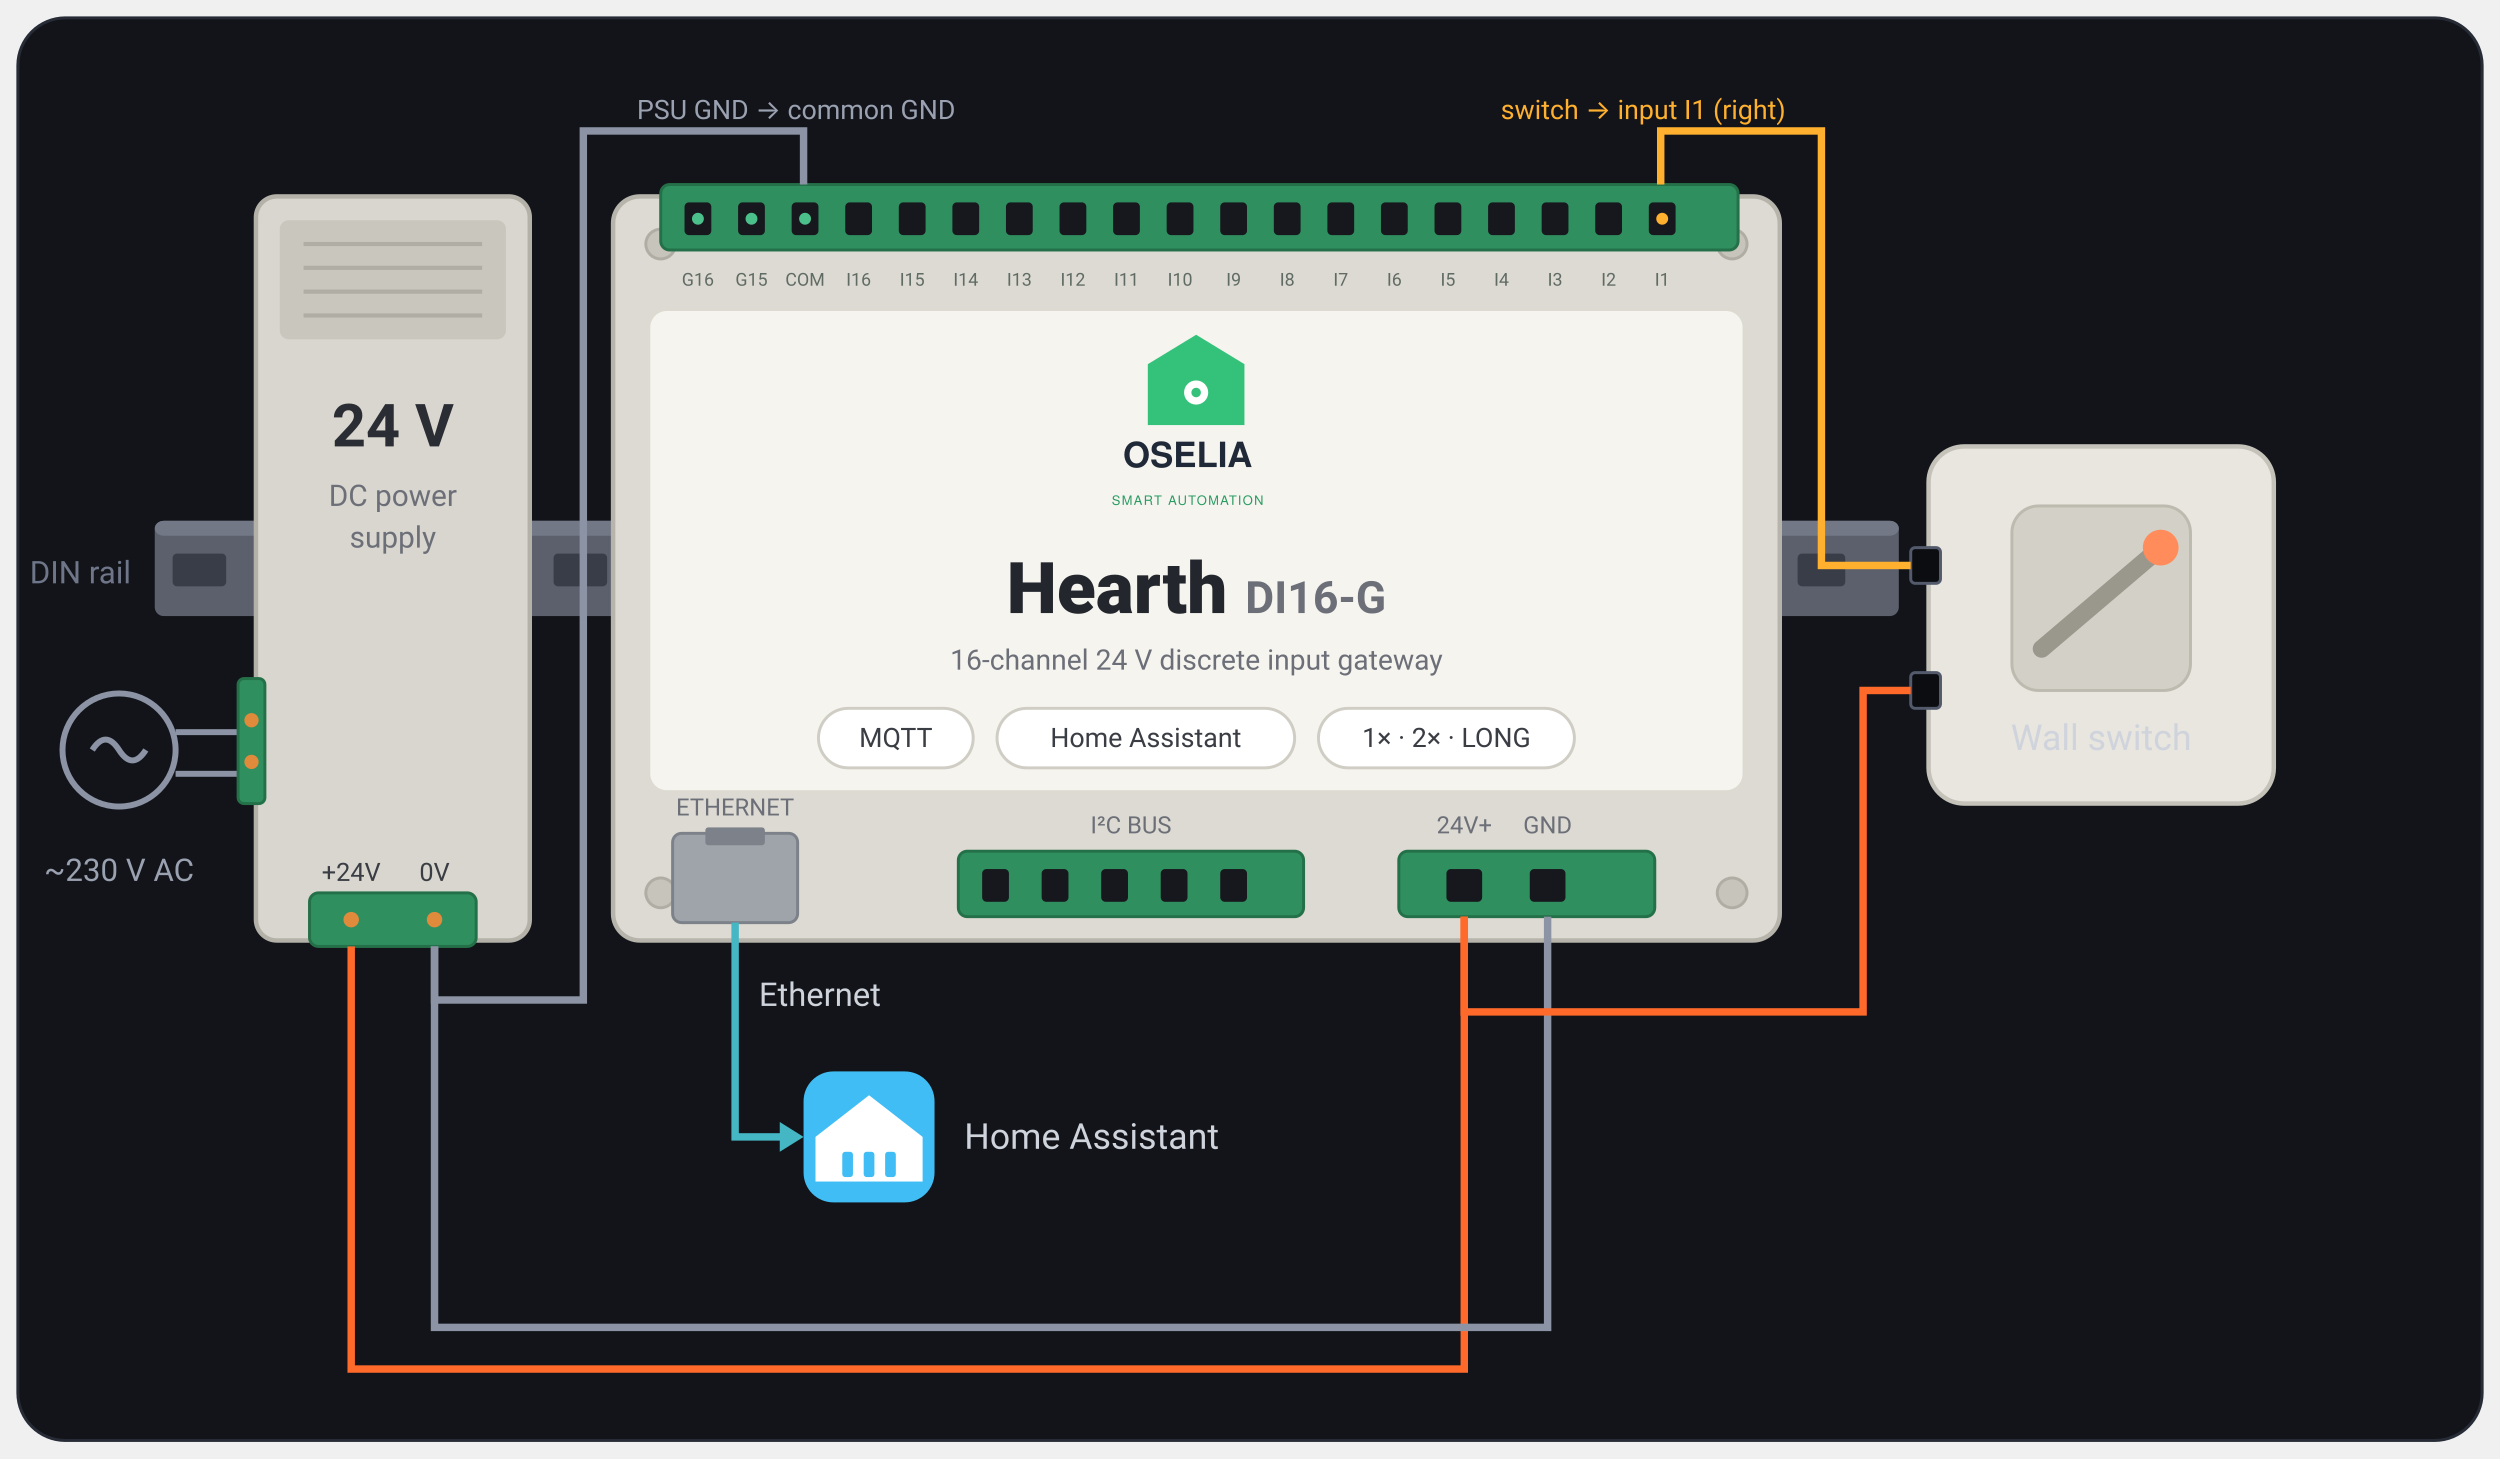
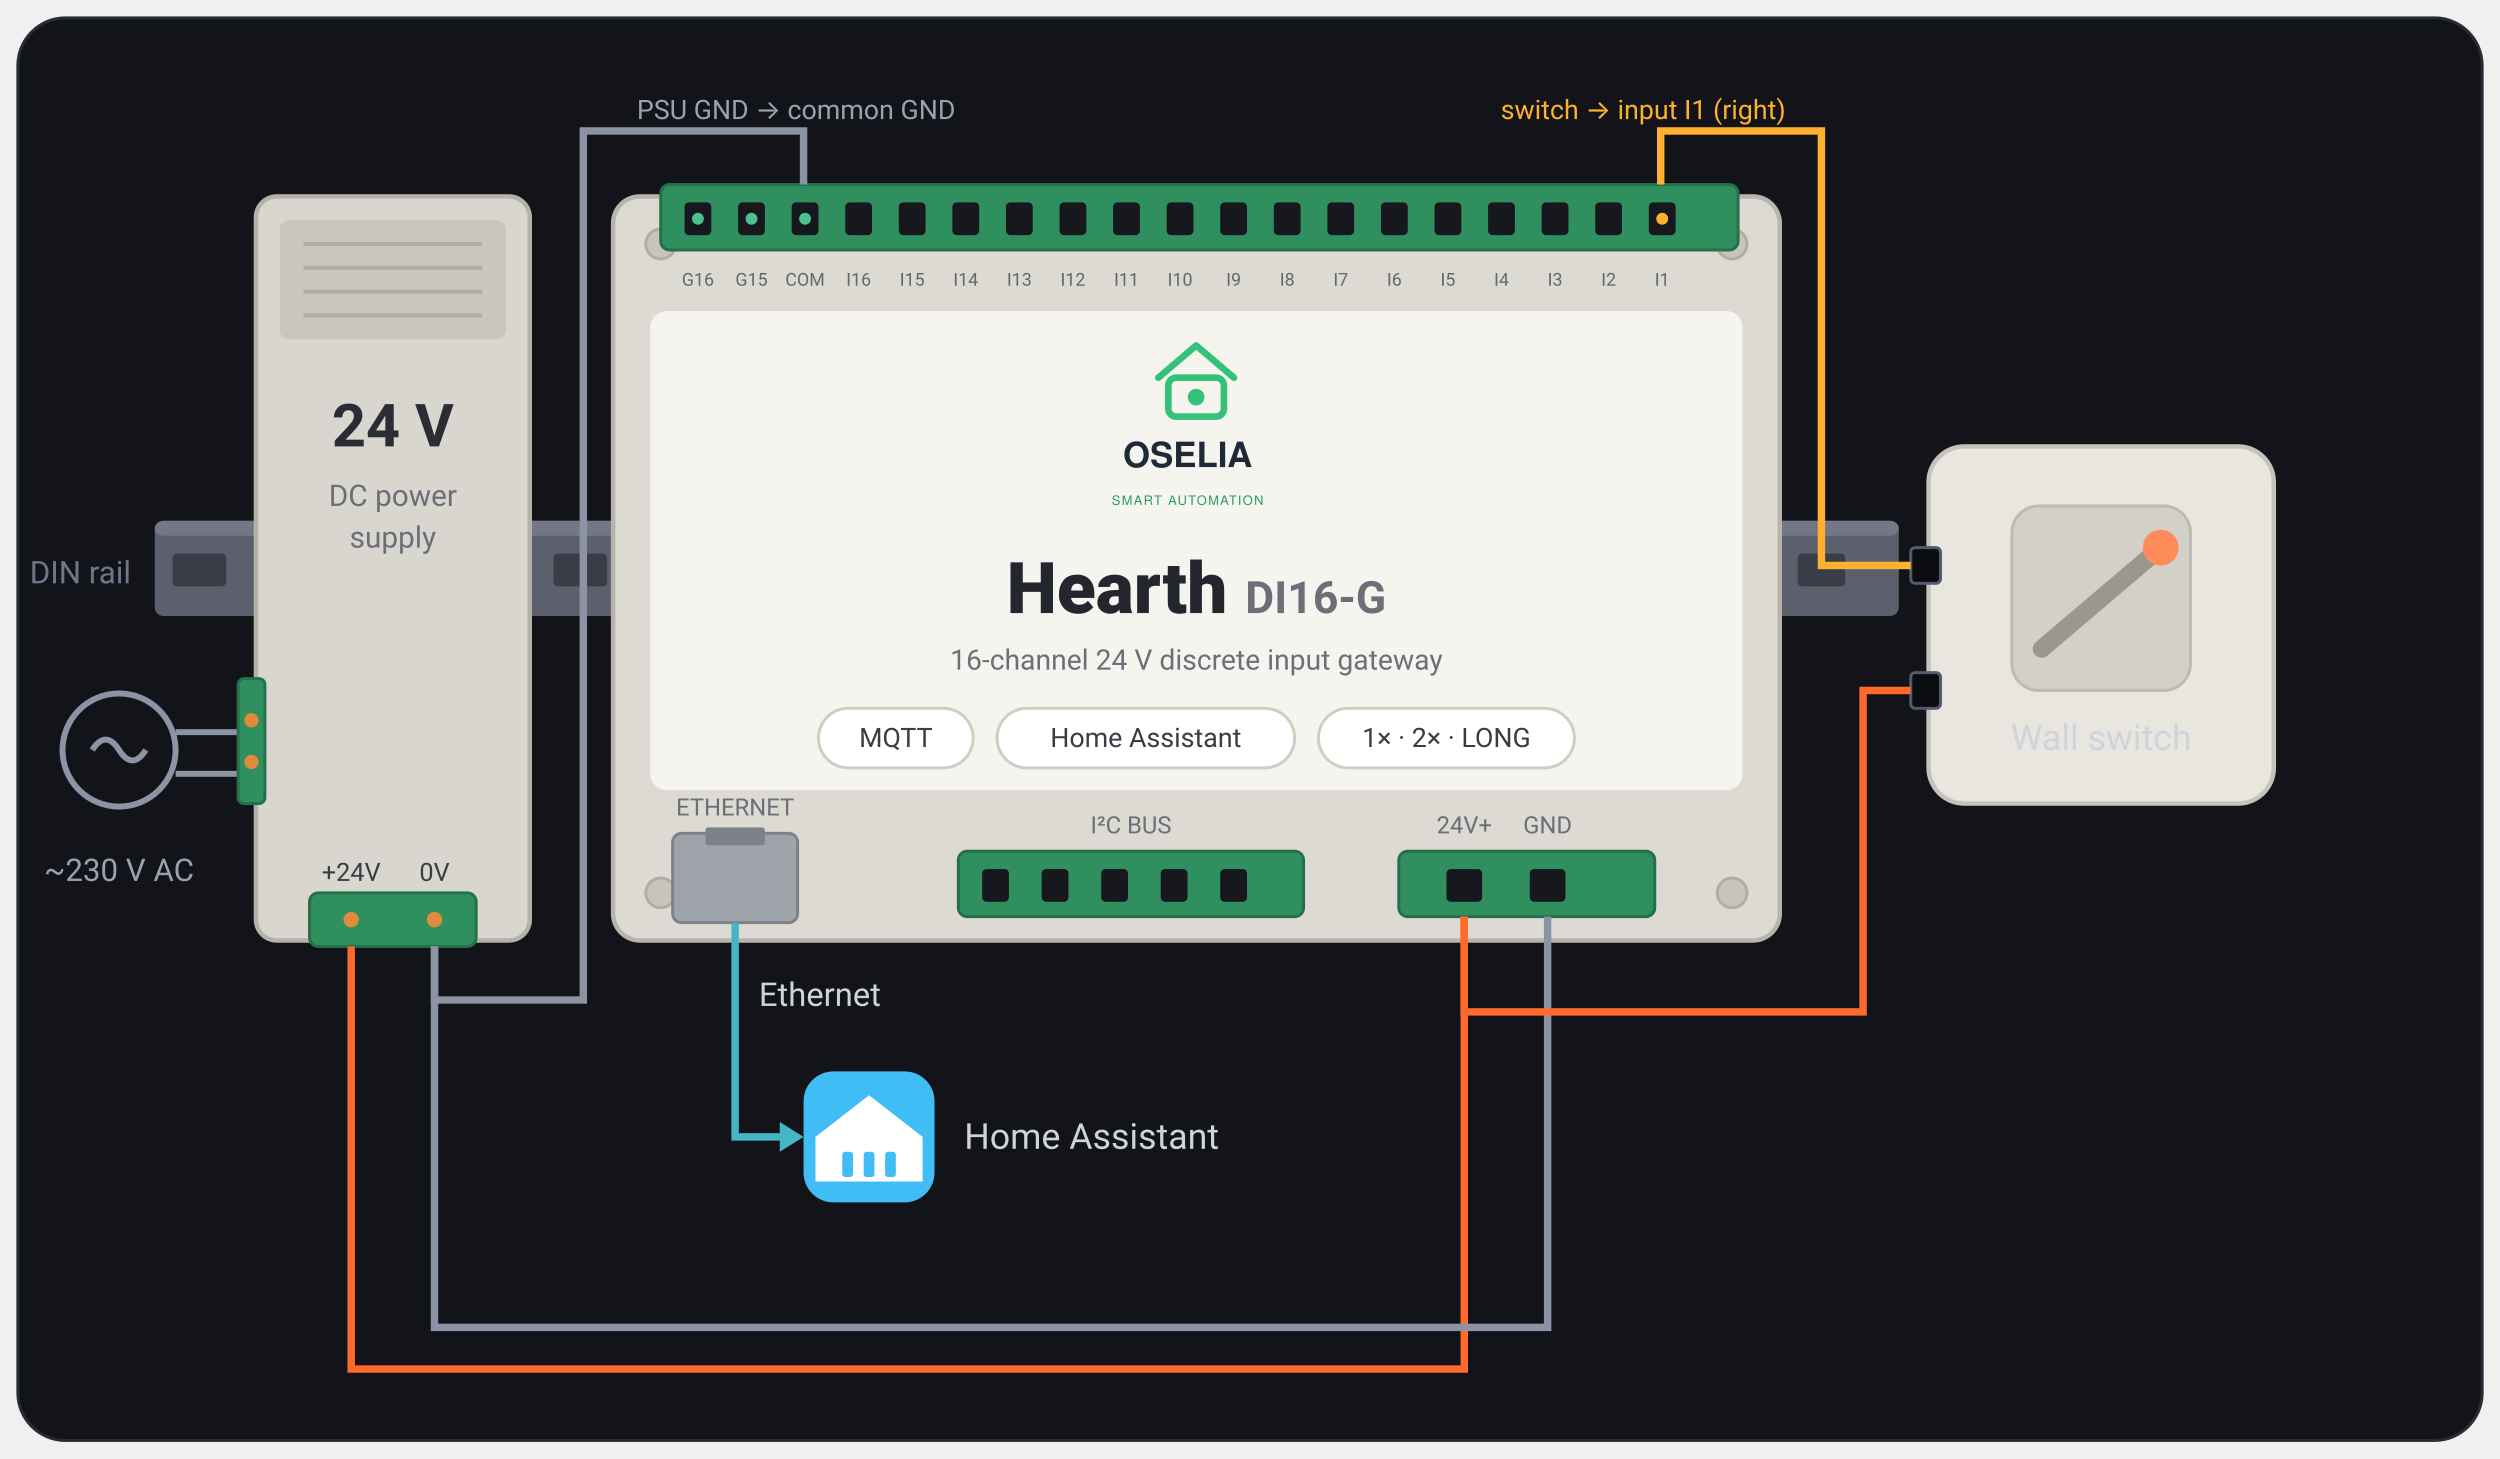
<svg xmlns="http://www.w3.org/2000/svg" viewBox="0 0 840 490" role="img" aria-label="A 24 V power supply, the OSELIA Hearth DI16-G gateway and a wall switch on a DIN rail, wired to Home Assistant" font-family="ui-sans-serif, system-ui, -apple-system, Segoe UI, Roboto, sans-serif">
  <rect x="6" y="6" width="828" height="478" rx="16" fill="#121419" stroke="#262b36" />
  <g>
    <rect x="52" y="175" width="586" height="32" rx="3" fill="#5b606c" />
    <rect x="52" y="175" width="586" height="5" rx="3" fill="#727885" />
    <g fill="#383d47">
      <rect x="58" y="186" width="18" height="11" rx="1.5" />
      <rect x="186" y="186" width="18" height="11" rx="1.5" />
      <rect x="604" y="186" width="16" height="11" rx="1.5" />
    </g>
    <text x="10" y="196" font-size="10.5" fill="#6f7689">DIN rail</text>
  </g>
  <g>
    <circle cx="40" cy="252" r="19" fill="none" stroke="#8b93a5" stroke-width="2" />
    <path d="M31 252 q4.5 -7 9 0 t9 0" fill="none" stroke="#8b93a5" stroke-width="2" />
    <text x="40" y="296" font-size="10.5" fill="#9aa1b1" text-anchor="middle">~230 V AC</text>
    <path d="M59 246 H82" stroke="#8b93a5" stroke-width="2" />
    <path d="M59 260 H82" stroke="#8b93a5" stroke-width="2" />
  </g>
  <g>
    <rect x="86" y="66" width="92" height="250" rx="7" fill="#d8d6ce" stroke="#b4b2a8" stroke-width="1.5" />
    <rect x="94" y="74" width="76" height="40" rx="3" fill="#c8c6bd" />
    <g stroke="#b0aea4" stroke-width="1.4">
      <path d="M102 82 H162" />
      <path d="M102 90 H162" />
      <path d="M102 98 H162" />
      <path d="M102 106 H162" />
    </g>
    <text x="132" y="150" font-size="20" font-weight="700" fill="#2a2d33" text-anchor="middle">24 V</text>
    <text x="132" y="170" font-size="10" fill="#6c6f78" text-anchor="middle">DC power</text>
    <text x="132" y="184" font-size="10" fill="#6c6f78" text-anchor="middle">supply</text>
    <rect x="80" y="228" width="9" height="42" rx="2" fill="#2f8f5f" stroke="#247048" />
    <circle cx="84.5" cy="242" r="2.4" fill="#e08a3c" />
    <circle cx="84.5" cy="256" r="2.4" fill="#e08a3c" />
    <rect x="104" y="300" width="56" height="18" rx="3" fill="#2f8f5f" stroke="#247048" />
    <circle cx="118" cy="309" r="2.6" fill="#e08a3c" />
    <circle cx="146" cy="309" r="2.6" fill="#e08a3c" />
    <text x="118" y="296" font-size="8.5" fill="#3a3d44" text-anchor="middle">+24V</text>
    <text x="146" y="296" font-size="8.5" fill="#3a3d44" text-anchor="middle">0V</text>
  </g>
  <g>
    <rect x="206" y="66" width="392" height="250" rx="9" fill="#dcdad2" stroke="#b6b4ab" stroke-width="1.5" />
    <g fill="#c6c4bb" stroke="#b0aea4">
      <circle cx="222" cy="82" r="5" />
      <circle cx="582" cy="82" r="5" />
      <circle cx="222" cy="300" r="5" />
      <circle cx="582" cy="300" r="5" />
    </g>
    <rect x="222" y="62" width="362" height="22" rx="3" fill="#2f8f5f" stroke="#247048" />
    <g fill="#16181d">
      <rect x="230" y="68" width="9" height="11" rx="1.5" />
      <rect x="248" y="68" width="9" height="11" rx="1.5" />
      <rect x="266" y="68" width="9" height="11" rx="1.5" />
      <rect x="284" y="68" width="9" height="11" rx="1.5" />
      <rect x="302" y="68" width="9" height="11" rx="1.5" />
      <rect x="320" y="68" width="9" height="11" rx="1.5" />
      <rect x="338" y="68" width="9" height="11" rx="1.5" />
      <rect x="356" y="68" width="9" height="11" rx="1.5" />
      <rect x="374" y="68" width="9" height="11" rx="1.5" />
      <rect x="392" y="68" width="9" height="11" rx="1.5" />
      <rect x="410" y="68" width="9" height="11" rx="1.5" />
      <rect x="428" y="68" width="9" height="11" rx="1.5" />
      <rect x="446" y="68" width="9" height="11" rx="1.5" />
      <rect x="464" y="68" width="9" height="11" rx="1.5" />
      <rect x="482" y="68" width="9" height="11" rx="1.5" />
      <rect x="500" y="68" width="9" height="11" rx="1.5" />
      <rect x="518" y="68" width="9" height="11" rx="1.5" />
      <rect x="536" y="68" width="9" height="11" rx="1.5" />
      <rect x="554" y="68" width="9" height="11" rx="1.5" />
    </g>
    <g fill="#4cc08a">
      <circle cx="234.5" cy="73.5" r="2" />
      <circle cx="252.5" cy="73.5" r="2" />
      <circle cx="270.5" cy="73.5" r="2" />
    </g>
    <circle cx="558.5" cy="73.5" r="2" fill="#ffb02e" />
    <g font-size="6" fill="#5f6b63" text-anchor="middle">
      <text x="234.5" y="96">G16</text>
      <text x="252.5" y="96">G15</text>
      <text x="270.5" y="96">COM</text>
      <text x="288.5" y="96">I16</text>
      <text x="306.5" y="96">I15</text>
      <text x="324.5" y="96">I14</text>
      <text x="342.5" y="96">I13</text>
      <text x="360.5" y="96">I12</text>
      <text x="378.5" y="96">I11</text>
      <text x="396.5" y="96">I10</text>
      <text x="414.5" y="96">I9</text>
      <text x="432.5" y="96">I8</text>
      <text x="450.5" y="96">I7</text>
      <text x="468.5" y="96">I6</text>
      <text x="486.5" y="96">I5</text>
      <text x="504.5" y="96">I4</text>
      <text x="522.5" y="96">I3</text>
      <text x="540.5" y="96">I2</text>
      <text x="558.5" y="96">I1</text>
    </g>
    <rect x="218" y="104" width="368" height="162" rx="6" fill="#f5f4ef" stroke="#dcdad1" />
    <svg x="342" y="110" width="120" height="61" viewBox="0 53 92 49" preserveAspectRatio="xMidYMid meet">
      <g transform="matrix(1 0 0 -1 0 172.91)">
-         <path d="M32.88,93.54 L58.96,93.54 L58.96,109.98 L45.92,117.92 L32.88,109.98 Z " fill="#34c27a" />
-         <circle cx="45.92" cy="102.33" r="3.26" fill="#ffffff" />
-         <circle cx="45.92" cy="102.33" r="1.28" fill="#34c27a" />
+         <g transform="translate(45.92,105.73) scale(0.3,-0.3)">
+           <path d="M-34 -2 L0 -31 L34 -2" fill="none" stroke="#34c27a" stroke-width="6" stroke-linecap="round" stroke-linejoin="round" />
+           <rect x="-25" y="-2" width="50" height="35" rx="7" fill="none" stroke="#34c27a" stroke-width="6" />
+           <circle cx="0" cy="15.5" r="7.5" fill="#34c27a" />
+         </g>
        <text transform="translate(26.17,82.20) scale(1,-1)" font-family="Helvetica, Arial, sans-serif" font-weight="bold" font-size="9.40" fill="#1f2937">OSELIA</text>
        <text transform="translate(23.14,72.00) scale(1,-1)" font-family="Helvetica, Arial, sans-serif" font-weight="normal" font-size="3.50" letter-spacing="0.35" fill="#2a9b62">SMART AUTOMATION</text>
      </g>
    </svg>
    <text x="402" y="206" font-size="24" font-weight="800" fill="#23262c" text-anchor="middle">Hearth <tspan font-size="15" font-weight="600" fill="#6c6f78">DI16-G</tspan>
    </text>
    <text x="402" y="225" font-size="9.5" fill="#6c6f78" text-anchor="middle">16-channel 24 V discrete input gateway</text>
    <g font-size="9" fill="#3a3d44" text-anchor="middle">
      <rect x="275" y="238" width="52" height="20" rx="10" fill="#fff" stroke="#cfcdc4" />
      <text x="301" y="251">MQTT</text>
      <rect x="335" y="238" width="100" height="20" rx="10" fill="#fff" stroke="#cfcdc4" />
      <text x="385" y="251">Home Assistant</text>
      <rect x="443" y="238" width="86" height="20" rx="10" fill="#fff" stroke="#cfcdc4" />
      <text x="486" y="251">1× · 2× · LONG</text>
    </g>
    <rect x="226" y="280" width="42" height="30" rx="3" fill="#9fa4ab" stroke="#7d828a" />
    <rect x="237" y="278" width="20" height="6" rx="1" fill="#7d828a" />
    <text x="247" y="274" font-size="8" fill="#6c6f78" text-anchor="middle">ETHERNET</text>
    <rect x="322" y="286" width="116" height="22" rx="3" fill="#2f8f5f" stroke="#247048" />
    <g fill="#16181d">
      <rect x="330" y="292" width="9" height="11" rx="1.5" />
      <rect x="350" y="292" width="9" height="11" rx="1.5" />
      <rect x="370" y="292" width="9" height="11" rx="1.5" />
      <rect x="390" y="292" width="9" height="11" rx="1.5" />
      <rect x="410" y="292" width="9" height="11" rx="1.5" />
    </g>
    <text x="380" y="280" font-size="8" fill="#6c6f78" text-anchor="middle">I²C BUS</text>
    <rect x="470" y="286" width="86" height="22" rx="3" fill="#2f8f5f" stroke="#247048" />
    <g fill="#16181d">
      <rect x="486" y="292" width="12" height="11" rx="1.5" />
      <rect x="514" y="292" width="12" height="11" rx="1.5" />
    </g>
    <text x="492" y="280" font-size="8" fill="#6c6f78" text-anchor="middle">24V+</text>
    <text x="520" y="280" font-size="8" fill="#6c6f78" text-anchor="middle">GND</text>
  </g>
  <g>
    <rect x="648" y="150" width="116" height="120" rx="12" fill="#e8e6df" stroke="#c4c2b9" stroke-width="1.5" />
    <rect x="676" y="170" width="60" height="62" rx="9" fill="#d3d0c7" stroke="#bdbab0" />
    <path d="M686 218 L726 184" stroke="#9a978d" stroke-width="6" stroke-linecap="round" />
    <circle cx="726" cy="184" r="6" fill="#ff8c5a" />
    <text x="706" y="252" font-size="12" fill="#cfd3dc" text-anchor="middle">Wall switch</text>
    <rect x="642" y="184" width="10" height="12" rx="1.5" fill="#0c0d11" stroke="#525a6b" />
    <rect x="642" y="226" width="10" height="12" rx="1.5" fill="#0c0d11" stroke="#525a6b" />
  </g>
  <g>
    <rect x="270" y="360" width="44" height="44" rx="10" fill="#41bdf5" />
    <path d="M292 368 L310 382 L310 397 L274 397 L274 382 Z" fill="#fff" />
    <g fill="#41bdf5">
      <rect x="283" y="387" width="3.6" height="8.5" rx="1" />
      <rect x="290.2" y="387" width="3.6" height="8.5" rx="1" />
      <rect x="297.4" y="387" width="3.6" height="8.5" rx="1" />
    </g>
    <text x="324" y="386" font-size="12" fill="#cfd3dc">Home Assistant</text>
  </g>
  <path d="M118 318 V460 H492 V308" fill="none" stroke="#ff6a2b" stroke-width="2.5" />
  <path d="M146 318 V446 H520 V308" fill="none" stroke="#8b93a5" stroke-width="2.5" />
  <path d="M492 308 V340 H626 V232 H642" fill="none" stroke="#ff6a2b" stroke-width="2.5" />
  <path d="M642 190 H612 V44 H558 V62" fill="none" stroke="#ffb02e" stroke-width="2.5" />
  <text x="600" y="40" font-size="9" fill="#ffb02e" text-anchor="end">switch → input I1 (right)</text>
  <path d="M146 318 V336 H196 V44 H270 V62" fill="none" stroke="#8b93a5" stroke-width="2.5" />
  <text x="214" y="40" font-size="9" fill="#9aa1b1" text-anchor="start">PSU GND → common GND</text>
  <path d="M247 310 V382 H266" fill="none" stroke="#45b6c4" stroke-width="2.5" />
  <path d="M262 377 l8 5 l-8 5 z" fill="#45b6c4" />
  <text x="255" y="338" font-size="11" fill="#cfd3dc">Ethernet</text>
</svg>
